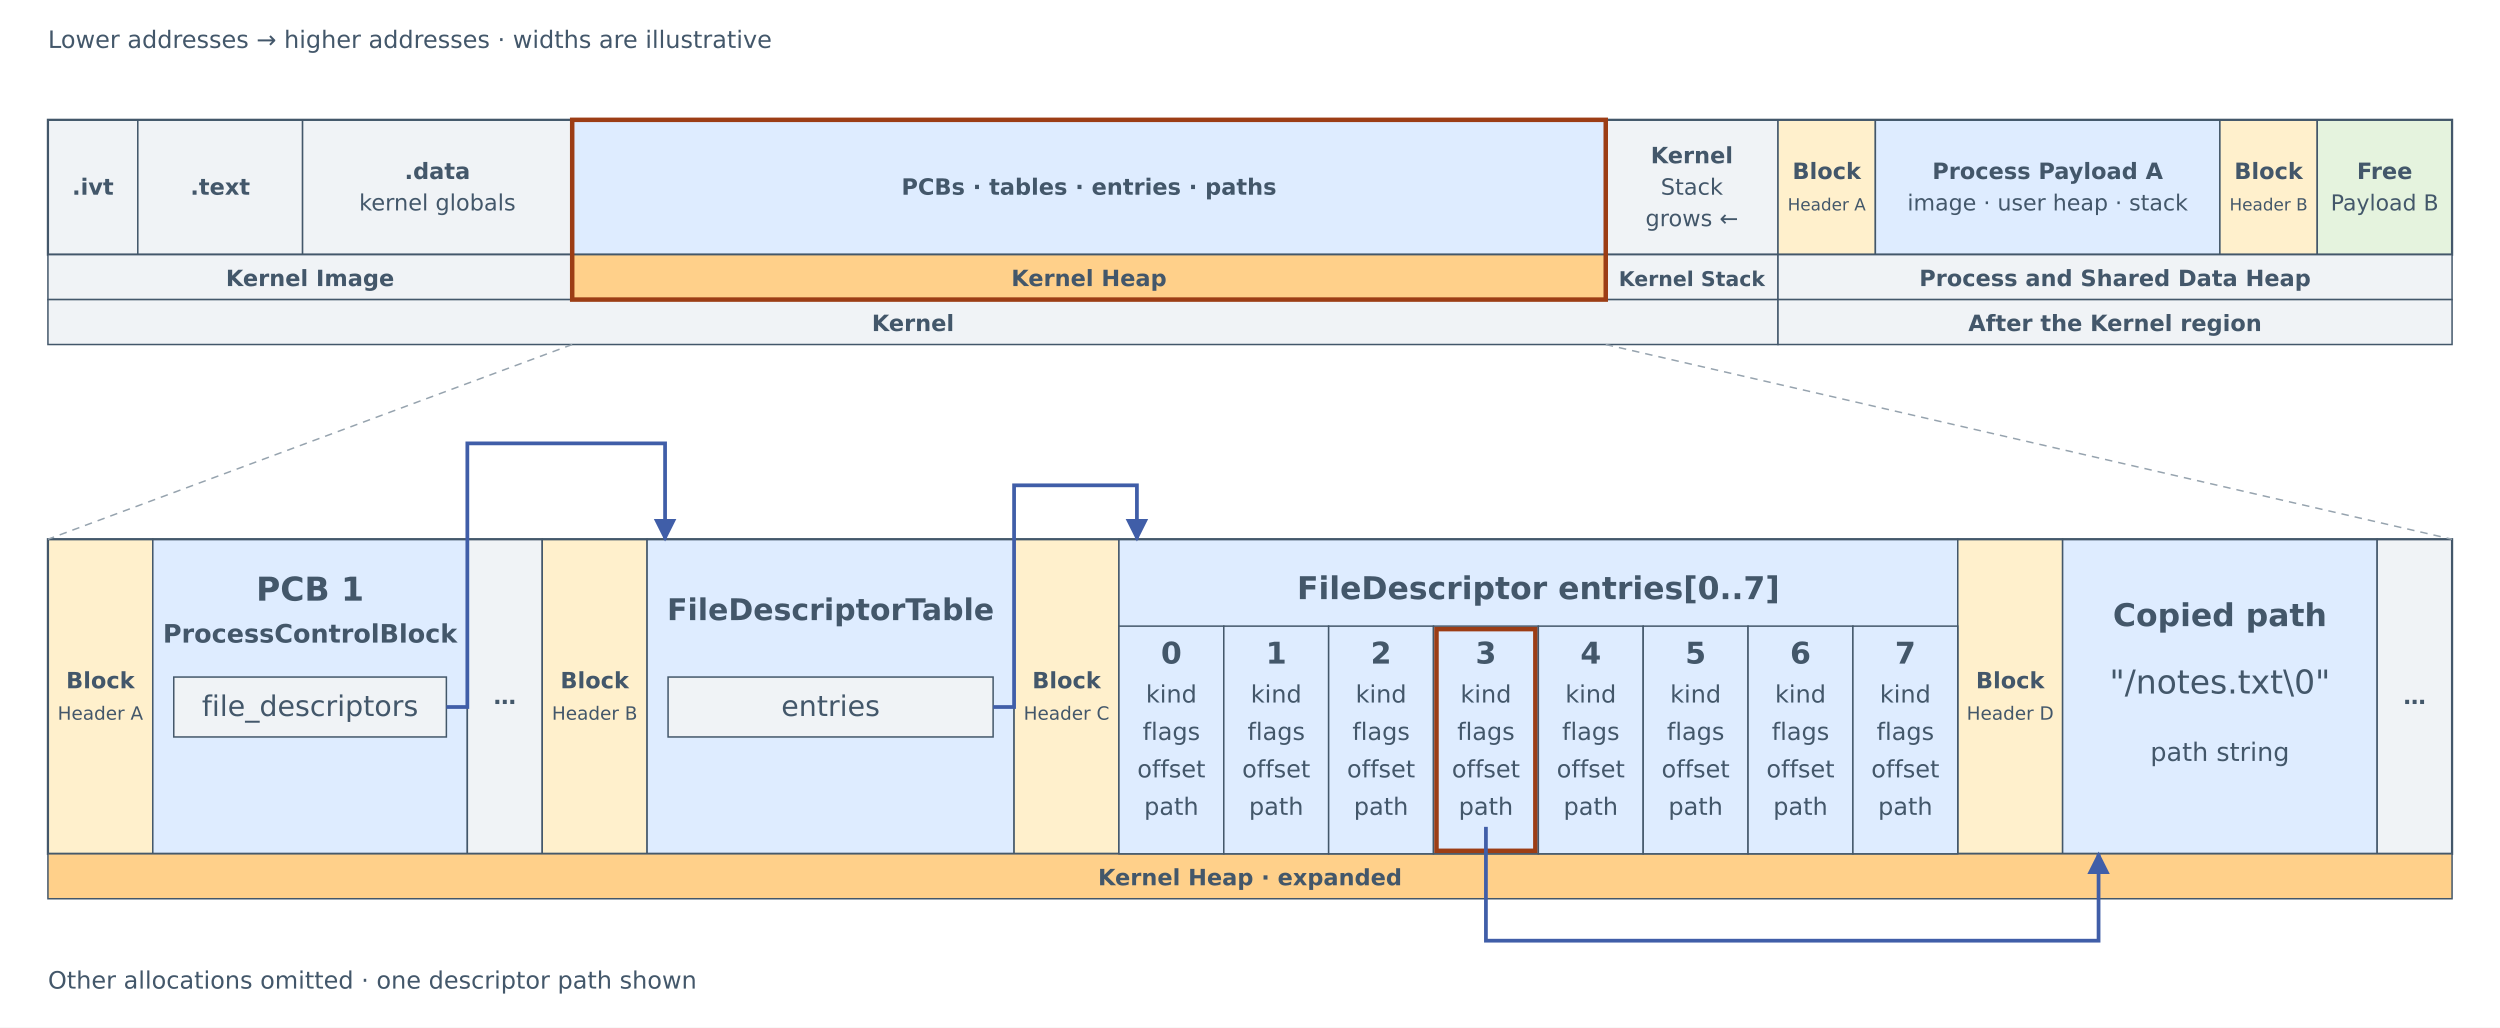
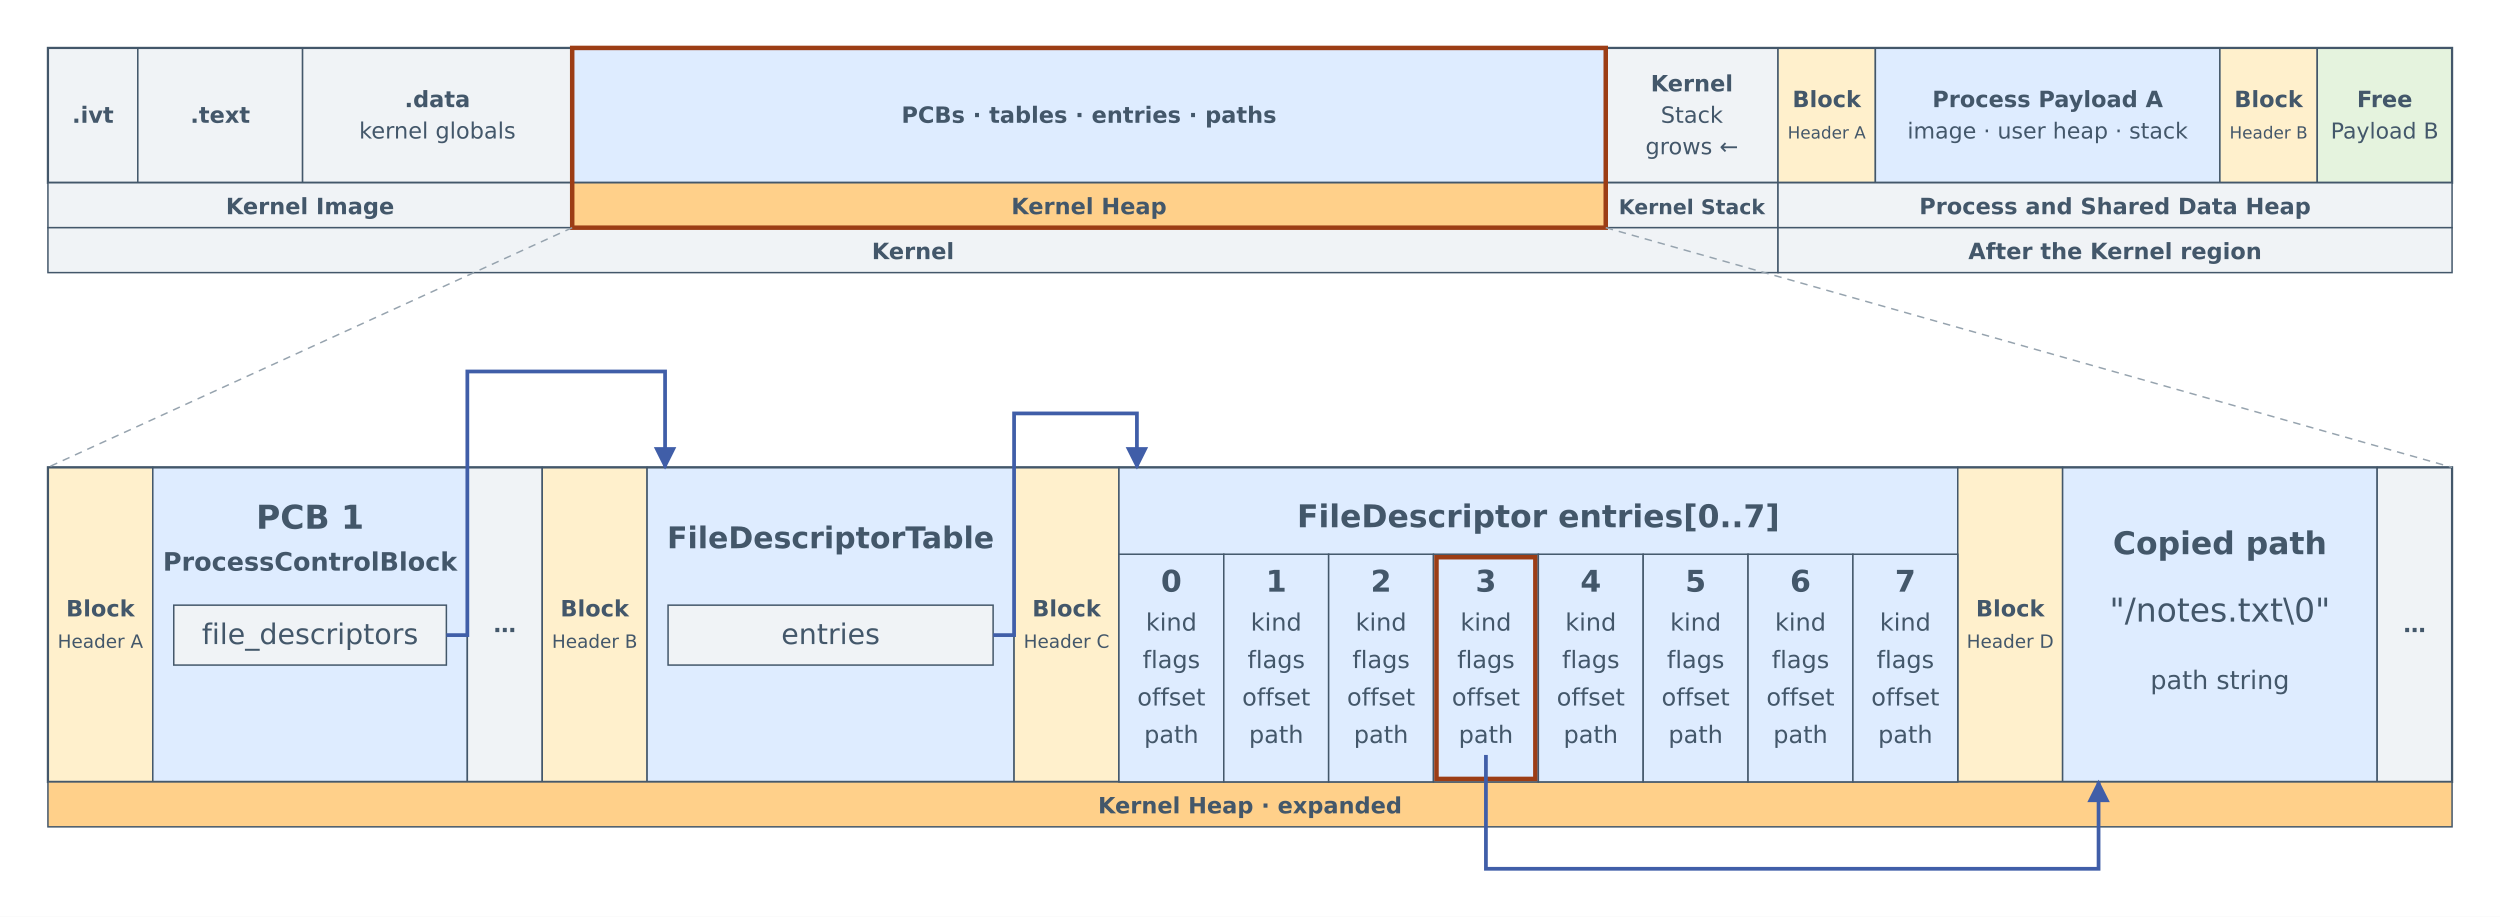
- <svg xmlns="http://www.w3.org/2000/svg" width="1669" height="686" viewBox="0 0 1669 686" role="img" aria-labelledby="title desc">
+ <svg xmlns="http://www.w3.org/2000/svg" width="1669" height="612" viewBox="0 0 1669 612" role="img" aria-labelledby="title desc">
  <defs>
    <marker id="405ea8" viewBox="0 0 10 10" refX="9" refY="5" markerWidth="6" markerHeight="6" orient="auto">
      <path d="M 0 0 L 10 5 L 0 10 z" fill="#405ea8" />
    </marker>
    <marker id="26715b" viewBox="0 0 10 10" refX="9" refY="5" markerWidth="6" markerHeight="6" orient="auto">
      <path d="M 0 0 L 10 5 L 0 10 z" fill="#26715b" />
    </marker>
    <marker id="785099" viewBox="0 0 10 10" refX="9" refY="5" markerWidth="6" markerHeight="6" orient="auto">
      <path d="M 0 0 L 10 5 L 0 10 z" fill="#785099" />
    </marker>
    <marker id="9c3d15" viewBox="0 0 10 10" refX="9" refY="5" markerWidth="6" markerHeight="6" orient="auto">
      <path d="M 0 0 L 10 5 L 0 10 z" fill="#9c3d15" />
    </marker>
  </defs>
-   <rect width="1669" height="686" fill="white" />
+   <rect width="1669" height="612" fill="white" />
  <g font-family="DejaVu Sans, sans-serif">
-     <text x="32" y="32" text-anchor="start" font-size="16" font-weight="normal" fill="#43576a">Lower addresses → higher addresses · widths are illustrative</text>
-     <rect x="32" y="80" width="60" height="90" fill="#f0f3f6" stroke="#43576a" stroke-width="1" />
-     <text x="62.0" y="130.0" text-anchor="middle" font-size="15" font-weight="bold" fill="#43576a">.ivt</text>
-     <rect x="92" y="80" width="110" height="90" fill="#f0f3f6" stroke="#43576a" stroke-width="1" />
-     <text x="147.0" y="130.0" text-anchor="middle" font-size="15" font-weight="bold" fill="#43576a">.text</text>
-     <rect x="202" y="80" width="180" height="90" fill="#f0f3f6" stroke="#43576a" stroke-width="1" />
-     <text x="292.0" y="119.5" text-anchor="middle" font-size="15" font-weight="bold" fill="#43576a">.data</text>
-     <text x="292.0" y="140.5" text-anchor="middle" font-size="15" font-weight="normal" fill="#43576a">kernel globals</text>
-     <rect x="382" y="80" width="690" height="90" fill="#deecff" stroke="#43576a" stroke-width="1" />
-     <text x="727.0" y="130.0" text-anchor="middle" font-size="15" font-weight="bold" fill="#43576a">PCBs · tables · entries · paths</text>
-     <rect x="1072" y="80" width="115" height="90" fill="#f0f3f6" stroke="#43576a" stroke-width="1" />
-     <text x="1129.5" y="109.0" text-anchor="middle" font-size="15" font-weight="bold" fill="#43576a">Kernel</text>
-     <text x="1129.5" y="130.0" text-anchor="middle" font-size="15" font-weight="normal" fill="#43576a">Stack</text>
-     <text x="1129.5" y="151.0" text-anchor="middle" font-size="15" font-weight="normal" fill="#43576a">grows ←</text>
-     <rect x="1187" y="80" width="65" height="90" fill="#fff0cc" stroke="#43576a" stroke-width="1" />
-     <a href="../../common/heap.header#L5">
-       <text x="1219.5" y="119.5" text-anchor="middle" font-size="15" font-weight="bold" fill="#43576a">Block</text>
-     </a>
-     <a href="../../common/heap.header#L5">
-       <text x="1219.5" y="140.5" text-anchor="middle" font-size="11.229" font-weight="normal" fill="#43576a">Header A</text>
-     </a>
-     <rect x="1252" y="80" width="230" height="90" fill="#deecff" stroke="#43576a" stroke-width="1" />
-     <text x="1367.0" y="119.5" text-anchor="middle" font-size="15" font-weight="bold" fill="#43576a">Process Payload A</text>
-     <text x="1367.0" y="140.5" text-anchor="middle" font-size="14.78" font-weight="normal" fill="#43576a">image · user heap · stack</text>
-     <rect x="1482" y="80" width="65" height="90" fill="#fff0cc" stroke="#43576a" stroke-width="1" />
-     <a href="../../common/heap.header#L5">
-       <text x="1514.5" y="119.5" text-anchor="middle" font-size="15" font-weight="bold" fill="#43576a">Block</text>
-     </a>
-     <a href="../../common/heap.header#L5">
-       <text x="1514.5" y="140.5" text-anchor="middle" font-size="11.229" font-weight="normal" fill="#43576a">Header B</text>
-     </a>
-     <rect x="1547" y="80" width="90" height="90" fill="#e5f3de" stroke="#43576a" stroke-width="1" />
-     <text x="1592.0" y="119.5" text-anchor="middle" font-size="15" font-weight="bold" fill="#43576a">Free</text>
-     <text x="1592.0" y="140.5" text-anchor="middle" font-size="14.689" font-weight="normal" fill="#43576a">Payload B</text>
-     <rect x="32" y="80" width="1605" height="90" fill="none" stroke="#43576a" stroke-width="1.5" />
-     <rect x="32" y="170" width="350" height="30" fill="#f0f3f6" stroke="#43576a" stroke-width="1" />
-     <text x="207.0" y="191" text-anchor="middle" font-size="15" font-weight="bold" fill="#43576a">Kernel Image</text>
-     <rect x="382" y="170" width="690" height="30" fill="#ffd08a" stroke="#43576a" stroke-width="1" />
-     <text x="727.0" y="191" text-anchor="middle" font-size="15" font-weight="bold" fill="#43576a">Kernel Heap</text>
-     <rect x="1072" y="170" width="115" height="30" fill="#f0f3f6" stroke="#43576a" stroke-width="1" />
-     <text x="1129.5" y="191" text-anchor="middle" font-size="13.672" font-weight="bold" fill="#43576a">Kernel Stack</text>
-     <rect x="1187" y="170" width="450" height="30" fill="#f0f3f6" stroke="#43576a" stroke-width="1" />
-     <text x="1412.0" y="191" text-anchor="middle" font-size="15" font-weight="bold" fill="#43576a">Process and Shared Data Heap</text>
-     <rect x="32" y="200" width="1155" height="30" fill="#f0f3f6" stroke="#43576a" stroke-width="1" />
-     <text x="609.5" y="221" text-anchor="middle" font-size="15" font-weight="bold" fill="#43576a">Kernel</text>
-     <rect x="1187" y="200" width="450" height="30" fill="#f0f3f6" stroke="#43576a" stroke-width="1" />
-     <text x="1412.0" y="221" text-anchor="middle" font-size="15" font-weight="bold" fill="#43576a">After the Kernel region</text>
-     <rect x="382" y="80" width="690" height="120" fill="none" stroke="#9c3d15" stroke-width="3" />
-     <rect x="32" y="360" width="70" height="210" fill="#fff0cc" stroke="#43576a" stroke-width="1" />
-     <a href="../../common/heap.header#L5">
-       <text x="67.0" y="459.5" text-anchor="middle" font-size="15" font-weight="bold" fill="#43576a">Block</text>
-     </a>
-     <a href="../../common/heap.header#L5">
-       <text x="67.0" y="480.5" text-anchor="middle" font-size="12.288" font-weight="normal" fill="#43576a">Header A</text>
-     </a>
-     <rect x="102" y="360" width="210" height="210" fill="#deecff" stroke="#43576a" stroke-width="1" />
-     <rect x="312" y="360" width="50" height="210" fill="#f0f3f6" stroke="#43576a" stroke-width="1" />
-     <text x="337.0" y="470.0" text-anchor="middle" font-size="15" font-weight="bold" fill="#43576a">…</text>
-     <rect x="362" y="360" width="70" height="210" fill="#fff0cc" stroke="#43576a" stroke-width="1" />
-     <a href="../../common/heap.header#L5">
-       <text x="397.0" y="459.5" text-anchor="middle" font-size="15" font-weight="bold" fill="#43576a">Block</text>
-     </a>
-     <a href="../../common/heap.header#L5">
-       <text x="397.0" y="480.5" text-anchor="middle" font-size="12.288" font-weight="normal" fill="#43576a">Header B</text>
-     </a>
-     <rect x="432" y="360" width="245" height="210" fill="#deecff" stroke="#43576a" stroke-width="1" />
-     <rect x="677" y="360" width="70" height="210" fill="#fff0cc" stroke="#43576a" stroke-width="1" />
-     <a href="../../common/heap.header#L5">
-       <text x="712.0" y="459.5" text-anchor="middle" font-size="15" font-weight="bold" fill="#43576a">Block</text>
-     </a>
-     <a href="../../common/heap.header#L5">
-       <text x="712.0" y="480.5" text-anchor="middle" font-size="12.288" font-weight="normal" fill="#43576a">Header C</text>
-     </a>
-     <rect x="747" y="360" width="560" height="210" fill="#deecff" stroke="#43576a" stroke-width="1" />
-     <rect x="1307" y="360" width="70" height="210" fill="#fff0cc" stroke="#43576a" stroke-width="1" />
-     <a href="../../common/heap.header#L5">
-       <text x="1342.0" y="459.5" text-anchor="middle" font-size="15" font-weight="bold" fill="#43576a">Block</text>
-     </a>
-     <a href="../../common/heap.header#L5">
-       <text x="1342.0" y="480.5" text-anchor="middle" font-size="12.288" font-weight="normal" fill="#43576a">Header D</text>
-     </a>
-     <rect x="1377" y="360" width="210" height="210" fill="#deecff" stroke="#43576a" stroke-width="1" />
-     <rect x="1587" y="360" width="50" height="210" fill="#f0f3f6" stroke="#43576a" stroke-width="1" />
-     <text x="1612.0" y="470.0" text-anchor="middle" font-size="15" font-weight="bold" fill="#43576a">…</text>
-     <rect x="32" y="360" width="1605" height="210" fill="none" stroke="#43576a" stroke-width="1.5" />
-     <rect x="32" y="570" width="1605" height="30" fill="#ffd08a" stroke="#43576a" stroke-width="1" />
-     <text x="834.5" y="591" text-anchor="middle" font-size="15" font-weight="bold" fill="#43576a">Kernel Heap · expanded</text>
-     <path d="M 382 230 L 32 360 M 1072 230 L 1637 360" fill="none" stroke="#96a3ae" stroke-dasharray="5 4" />
-     <a href="../../kernel/process/process.header#L31">
-       <text x="207.0" y="401" text-anchor="middle" font-size="22" font-weight="bold" fill="#43576a">PCB 1</text>
-     </a>
-     <a href="../../kernel/process/process.header#L31">
-       <text x="207.0" y="429" text-anchor="middle" font-size="17" font-weight="bold" fill="#43576a">ProcessControlBlock</text>
-     </a>
-     <a href="../../kernel/filesystem/file_descriptor.header#L22">
-       <text x="554.5" y="414" text-anchor="middle" font-size="20" font-weight="bold" fill="#43576a">FileDescriptorTable</text>
-     </a>
-     <a href="../../kernel/filesystem/file_descriptor.header#L15">
-       <text x="1027.0" y="400" text-anchor="middle" font-size="21" font-weight="bold" fill="#43576a">FileDescriptor entries[0..7]</text>
-     </a>
-     <a href="../../kernel/filesystem/file_descriptor.header#L19">
-       <text x="1482.0" y="418" text-anchor="middle" font-size="21" font-weight="bold" fill="#43576a">Copied path</text>
-     </a>
-     <text x="1482.0" y="463" text-anchor="middle" font-size="22" font-weight="normal" fill="#43576a">"/notes.txt\0"</text>
-     <text x="1482.0" y="508" text-anchor="middle" font-size="17" font-weight="normal" fill="#43576a">path string</text>
-     <rect x="116" y="452" width="182" height="40" fill="#f0f3f6" stroke="#43576a" stroke-width="1" />
-     <a href="../../kernel/process/process.header#L42">
-       <text x="207.0" y="478" text-anchor="middle" font-size="19" font-weight="normal" fill="#43576a">file_descriptors</text>
-     </a>
-     <rect x="446" y="452" width="217" height="40" fill="#f0f3f6" stroke="#43576a" stroke-width="1" />
-     <a href="../../kernel/filesystem/file_descriptor.header#L23">
-       <text x="554.5" y="478" text-anchor="middle" font-size="19" font-weight="normal" fill="#43576a">entries</text>
-     </a>
-     <rect x="747" y="418" width="70" height="152" fill="#deecff" stroke="#43576a" stroke-width="1" />
-     <text x="782" y="443" text-anchor="middle" font-size="20" font-weight="bold" fill="#43576a">0</text>
-     <a href="../../kernel/filesystem/file_descriptor.header#L16">
-       <text x="782" y="469" text-anchor="middle" font-size="16" font-weight="normal" fill="#43576a">kind</text>
-     </a>
-     <a href="../../kernel/filesystem/file_descriptor.header#L17">
-       <text x="782" y="494" text-anchor="middle" font-size="16" font-weight="normal" fill="#43576a">flags</text>
-     </a>
-     <a href="../../kernel/filesystem/file_descriptor.header#L18">
-       <text x="782" y="519" text-anchor="middle" font-size="16" font-weight="normal" fill="#43576a">offset</text>
-     </a>
-     <a href="../../kernel/filesystem/file_descriptor.header#L19">
-       <text x="782" y="544" text-anchor="middle" font-size="16" font-weight="normal" fill="#43576a">path</text>
-     </a>
-     <rect x="817" y="418" width="70" height="152" fill="#deecff" stroke="#43576a" stroke-width="1" />
-     <text x="852" y="443" text-anchor="middle" font-size="20" font-weight="bold" fill="#43576a">1</text>
-     <a href="../../kernel/filesystem/file_descriptor.header#L16">
-       <text x="852" y="469" text-anchor="middle" font-size="16" font-weight="normal" fill="#43576a">kind</text>
-     </a>
-     <a href="../../kernel/filesystem/file_descriptor.header#L17">
-       <text x="852" y="494" text-anchor="middle" font-size="16" font-weight="normal" fill="#43576a">flags</text>
-     </a>
-     <a href="../../kernel/filesystem/file_descriptor.header#L18">
-       <text x="852" y="519" text-anchor="middle" font-size="16" font-weight="normal" fill="#43576a">offset</text>
-     </a>
-     <a href="../../kernel/filesystem/file_descriptor.header#L19">
-       <text x="852" y="544" text-anchor="middle" font-size="16" font-weight="normal" fill="#43576a">path</text>
-     </a>
-     <rect x="887" y="418" width="70" height="152" fill="#deecff" stroke="#43576a" stroke-width="1" />
-     <text x="922" y="443" text-anchor="middle" font-size="20" font-weight="bold" fill="#43576a">2</text>
-     <a href="../../kernel/filesystem/file_descriptor.header#L16">
-       <text x="922" y="469" text-anchor="middle" font-size="16" font-weight="normal" fill="#43576a">kind</text>
-     </a>
-     <a href="../../kernel/filesystem/file_descriptor.header#L17">
-       <text x="922" y="494" text-anchor="middle" font-size="16" font-weight="normal" fill="#43576a">flags</text>
-     </a>
-     <a href="../../kernel/filesystem/file_descriptor.header#L18">
-       <text x="922" y="519" text-anchor="middle" font-size="16" font-weight="normal" fill="#43576a">offset</text>
-     </a>
-     <a href="../../kernel/filesystem/file_descriptor.header#L19">
-       <text x="922" y="544" text-anchor="middle" font-size="16" font-weight="normal" fill="#43576a">path</text>
-     </a>
-     <rect x="957" y="418" width="70" height="152" fill="#deecff" stroke="#43576a" stroke-width="1" />
-     <text x="992" y="443" text-anchor="middle" font-size="20" font-weight="bold" fill="#43576a">3</text>
-     <a href="../../kernel/filesystem/file_descriptor.header#L16">
-       <text x="992" y="469" text-anchor="middle" font-size="16" font-weight="normal" fill="#43576a">kind</text>
-     </a>
-     <a href="../../kernel/filesystem/file_descriptor.header#L17">
-       <text x="992" y="494" text-anchor="middle" font-size="16" font-weight="normal" fill="#43576a">flags</text>
-     </a>
-     <a href="../../kernel/filesystem/file_descriptor.header#L18">
-       <text x="992" y="519" text-anchor="middle" font-size="16" font-weight="normal" fill="#43576a">offset</text>
-     </a>
-     <a href="../../kernel/filesystem/file_descriptor.header#L19">
-       <text x="992" y="544" text-anchor="middle" font-size="16" font-weight="normal" fill="#43576a">path</text>
-     </a>
-     <rect x="959" y="420" width="66" height="148" fill="none" stroke="#9c3d15" stroke-width="3" />
-     <rect x="1027" y="418" width="70" height="152" fill="#deecff" stroke="#43576a" stroke-width="1" />
-     <text x="1062" y="443" text-anchor="middle" font-size="20" font-weight="bold" fill="#43576a">4</text>
-     <a href="../../kernel/filesystem/file_descriptor.header#L16">
-       <text x="1062" y="469" text-anchor="middle" font-size="16" font-weight="normal" fill="#43576a">kind</text>
-     </a>
-     <a href="../../kernel/filesystem/file_descriptor.header#L17">
-       <text x="1062" y="494" text-anchor="middle" font-size="16" font-weight="normal" fill="#43576a">flags</text>
-     </a>
-     <a href="../../kernel/filesystem/file_descriptor.header#L18">
-       <text x="1062" y="519" text-anchor="middle" font-size="16" font-weight="normal" fill="#43576a">offset</text>
-     </a>
-     <a href="../../kernel/filesystem/file_descriptor.header#L19">
-       <text x="1062" y="544" text-anchor="middle" font-size="16" font-weight="normal" fill="#43576a">path</text>
-     </a>
-     <rect x="1097" y="418" width="70" height="152" fill="#deecff" stroke="#43576a" stroke-width="1" />
-     <text x="1132" y="443" text-anchor="middle" font-size="20" font-weight="bold" fill="#43576a">5</text>
-     <a href="../../kernel/filesystem/file_descriptor.header#L16">
-       <text x="1132" y="469" text-anchor="middle" font-size="16" font-weight="normal" fill="#43576a">kind</text>
-     </a>
-     <a href="../../kernel/filesystem/file_descriptor.header#L17">
-       <text x="1132" y="494" text-anchor="middle" font-size="16" font-weight="normal" fill="#43576a">flags</text>
-     </a>
-     <a href="../../kernel/filesystem/file_descriptor.header#L18">
-       <text x="1132" y="519" text-anchor="middle" font-size="16" font-weight="normal" fill="#43576a">offset</text>
-     </a>
-     <a href="../../kernel/filesystem/file_descriptor.header#L19">
-       <text x="1132" y="544" text-anchor="middle" font-size="16" font-weight="normal" fill="#43576a">path</text>
-     </a>
-     <rect x="1167" y="418" width="70" height="152" fill="#deecff" stroke="#43576a" stroke-width="1" />
-     <text x="1202" y="443" text-anchor="middle" font-size="20" font-weight="bold" fill="#43576a">6</text>
-     <a href="../../kernel/filesystem/file_descriptor.header#L16">
-       <text x="1202" y="469" text-anchor="middle" font-size="16" font-weight="normal" fill="#43576a">kind</text>
-     </a>
-     <a href="../../kernel/filesystem/file_descriptor.header#L17">
-       <text x="1202" y="494" text-anchor="middle" font-size="16" font-weight="normal" fill="#43576a">flags</text>
-     </a>
-     <a href="../../kernel/filesystem/file_descriptor.header#L18">
-       <text x="1202" y="519" text-anchor="middle" font-size="16" font-weight="normal" fill="#43576a">offset</text>
-     </a>
-     <a href="../../kernel/filesystem/file_descriptor.header#L19">
-       <text x="1202" y="544" text-anchor="middle" font-size="16" font-weight="normal" fill="#43576a">path</text>
-     </a>
-     <rect x="1237" y="418" width="70" height="152" fill="#deecff" stroke="#43576a" stroke-width="1" />
-     <text x="1272" y="443" text-anchor="middle" font-size="20" font-weight="bold" fill="#43576a">7</text>
-     <a href="../../kernel/filesystem/file_descriptor.header#L16">
-       <text x="1272" y="469" text-anchor="middle" font-size="16" font-weight="normal" fill="#43576a">kind</text>
-     </a>
-     <a href="../../kernel/filesystem/file_descriptor.header#L17">
-       <text x="1272" y="494" text-anchor="middle" font-size="16" font-weight="normal" fill="#43576a">flags</text>
-     </a>
-     <a href="../../kernel/filesystem/file_descriptor.header#L18">
-       <text x="1272" y="519" text-anchor="middle" font-size="16" font-weight="normal" fill="#43576a">offset</text>
-     </a>
-     <a href="../../kernel/filesystem/file_descriptor.header#L19">
-       <text x="1272" y="544" text-anchor="middle" font-size="16" font-weight="normal" fill="#43576a">path</text>
-     </a>
-     <path d="M 298 472 H 312 V 296 H 444 V 360" fill="none" stroke="#405ea8" stroke-width="2.5" marker-end="url(#405ea8)" />
-     <path d="M 663 472 H 677 V 324 H 759 V 360" fill="none" stroke="#405ea8" stroke-width="2.5" marker-end="url(#405ea8)" />
-     <path d="M 992 552 V 628 H 1401 V 570" fill="none" stroke="#405ea8" stroke-width="2.5" marker-end="url(#405ea8)" />
-     <text x="32" y="660" text-anchor="start" font-size="16" font-weight="normal" fill="#43576a">Other allocations omitted · one descriptor path shown</text>
+     <g transform="translate(0,-48)">
+       <rect x="32" y="80" width="60" height="90" fill="#f0f3f6" stroke="#43576a" stroke-width="1" />
+       <text x="62.0" y="130.0" text-anchor="middle" font-size="15" font-weight="bold" fill="#43576a">.ivt</text>
+       <rect x="92" y="80" width="110" height="90" fill="#f0f3f6" stroke="#43576a" stroke-width="1" />
+       <text x="147.0" y="130.0" text-anchor="middle" font-size="15" font-weight="bold" fill="#43576a">.text</text>
+       <rect x="202" y="80" width="180" height="90" fill="#f0f3f6" stroke="#43576a" stroke-width="1" />
+       <text x="292.0" y="119.5" text-anchor="middle" font-size="15" font-weight="bold" fill="#43576a">.data</text>
+       <text x="292.0" y="140.5" text-anchor="middle" font-size="15" font-weight="normal" fill="#43576a">kernel globals</text>
+       <rect x="382" y="80" width="690" height="90" fill="#deecff" stroke="#43576a" stroke-width="1" />
+       <text x="727.0" y="130.0" text-anchor="middle" font-size="15" font-weight="bold" fill="#43576a">PCBs · tables · entries · paths</text>
+       <rect x="1072" y="80" width="115" height="90" fill="#f0f3f6" stroke="#43576a" stroke-width="1" />
+       <text x="1129.5" y="109.0" text-anchor="middle" font-size="15" font-weight="bold" fill="#43576a">Kernel</text>
+       <text x="1129.5" y="130.0" text-anchor="middle" font-size="15" font-weight="normal" fill="#43576a">Stack</text>
+       <text x="1129.5" y="151.0" text-anchor="middle" font-size="15" font-weight="normal" fill="#43576a">grows ←</text>
+       <rect x="1187" y="80" width="65" height="90" fill="#fff0cc" stroke="#43576a" stroke-width="1" />
+       <a href="../../common/heap.header#L5">
+         <text x="1219.5" y="119.5" text-anchor="middle" font-size="15" font-weight="bold" fill="#43576a">Block</text>
+       </a>
+       <a href="../../common/heap.header#L5">
+         <text x="1219.5" y="140.5" text-anchor="middle" font-size="11.229" font-weight="normal" fill="#43576a">Header A</text>
+       </a>
+       <rect x="1252" y="80" width="230" height="90" fill="#deecff" stroke="#43576a" stroke-width="1" />
+       <text x="1367.0" y="119.5" text-anchor="middle" font-size="15" font-weight="bold" fill="#43576a">Process Payload A</text>
+       <text x="1367.0" y="140.5" text-anchor="middle" font-size="14.78" font-weight="normal" fill="#43576a">image · user heap · stack</text>
+       <rect x="1482" y="80" width="65" height="90" fill="#fff0cc" stroke="#43576a" stroke-width="1" />
+       <a href="../../common/heap.header#L5">
+         <text x="1514.5" y="119.5" text-anchor="middle" font-size="15" font-weight="bold" fill="#43576a">Block</text>
+       </a>
+       <a href="../../common/heap.header#L5">
+         <text x="1514.5" y="140.5" text-anchor="middle" font-size="11.229" font-weight="normal" fill="#43576a">Header B</text>
+       </a>
+       <rect x="1547" y="80" width="90" height="90" fill="#e5f3de" stroke="#43576a" stroke-width="1" />
+       <text x="1592.0" y="119.5" text-anchor="middle" font-size="15" font-weight="bold" fill="#43576a">Free</text>
+       <text x="1592.0" y="140.5" text-anchor="middle" font-size="14.689" font-weight="normal" fill="#43576a">Payload B</text>
+       <rect x="32" y="80" width="1605" height="90" fill="none" stroke="#43576a" stroke-width="1.5" />
+       <rect x="32" y="170" width="350" height="30" fill="#f0f3f6" stroke="#43576a" stroke-width="1" />
+       <text x="207.0" y="191" text-anchor="middle" font-size="15" font-weight="bold" fill="#43576a">Kernel Image</text>
+       <rect x="382" y="170" width="690" height="30" fill="#ffd08a" stroke="#43576a" stroke-width="1" />
+       <text x="727.0" y="191" text-anchor="middle" font-size="15" font-weight="bold" fill="#43576a">Kernel Heap</text>
+       <rect x="1072" y="170" width="115" height="30" fill="#f0f3f6" stroke="#43576a" stroke-width="1" />
+       <text x="1129.5" y="191" text-anchor="middle" font-size="13.672" font-weight="bold" fill="#43576a">Kernel Stack</text>
+       <rect x="1187" y="170" width="450" height="30" fill="#f0f3f6" stroke="#43576a" stroke-width="1" />
+       <text x="1412.0" y="191" text-anchor="middle" font-size="15" font-weight="bold" fill="#43576a">Process and Shared Data Heap</text>
+       <rect x="32" y="200" width="1155" height="30" fill="#f0f3f6" stroke="#43576a" stroke-width="1" />
+       <text x="609.5" y="221" text-anchor="middle" font-size="15" font-weight="bold" fill="#43576a">Kernel</text>
+       <rect x="1187" y="200" width="450" height="30" fill="#f0f3f6" stroke="#43576a" stroke-width="1" />
+       <text x="1412.0" y="221" text-anchor="middle" font-size="15" font-weight="bold" fill="#43576a">After the Kernel region</text>
+       <rect x="382" y="80" width="690" height="120" fill="none" stroke="#9c3d15" stroke-width="3" />
+       <rect x="32" y="360" width="70" height="210" fill="#fff0cc" stroke="#43576a" stroke-width="1" />
+       <a href="../../common/heap.header#L5">
+         <text x="67.0" y="459.5" text-anchor="middle" font-size="15" font-weight="bold" fill="#43576a">Block</text>
+       </a>
+       <a href="../../common/heap.header#L5">
+         <text x="67.0" y="480.5" text-anchor="middle" font-size="12.288" font-weight="normal" fill="#43576a">Header A</text>
+       </a>
+       <rect x="102" y="360" width="210" height="210" fill="#deecff" stroke="#43576a" stroke-width="1" />
+       <rect x="312" y="360" width="50" height="210" fill="#f0f3f6" stroke="#43576a" stroke-width="1" />
+       <text x="337.0" y="470.0" text-anchor="middle" font-size="15" font-weight="bold" fill="#43576a">…</text>
+       <rect x="362" y="360" width="70" height="210" fill="#fff0cc" stroke="#43576a" stroke-width="1" />
+       <a href="../../common/heap.header#L5">
+         <text x="397.0" y="459.5" text-anchor="middle" font-size="15" font-weight="bold" fill="#43576a">Block</text>
+       </a>
+       <a href="../../common/heap.header#L5">
+         <text x="397.0" y="480.5" text-anchor="middle" font-size="12.288" font-weight="normal" fill="#43576a">Header B</text>
+       </a>
+       <rect x="432" y="360" width="245" height="210" fill="#deecff" stroke="#43576a" stroke-width="1" />
+       <rect x="677" y="360" width="70" height="210" fill="#fff0cc" stroke="#43576a" stroke-width="1" />
+       <a href="../../common/heap.header#L5">
+         <text x="712.0" y="459.5" text-anchor="middle" font-size="15" font-weight="bold" fill="#43576a">Block</text>
+       </a>
+       <a href="../../common/heap.header#L5">
+         <text x="712.0" y="480.5" text-anchor="middle" font-size="12.288" font-weight="normal" fill="#43576a">Header C</text>
+       </a>
+       <rect x="747" y="360" width="560" height="210" fill="#deecff" stroke="#43576a" stroke-width="1" />
+       <rect x="1307" y="360" width="70" height="210" fill="#fff0cc" stroke="#43576a" stroke-width="1" />
+       <a href="../../common/heap.header#L5">
+         <text x="1342.0" y="459.5" text-anchor="middle" font-size="15" font-weight="bold" fill="#43576a">Block</text>
+       </a>
+       <a href="../../common/heap.header#L5">
+         <text x="1342.0" y="480.5" text-anchor="middle" font-size="12.288" font-weight="normal" fill="#43576a">Header D</text>
+       </a>
+       <rect x="1377" y="360" width="210" height="210" fill="#deecff" stroke="#43576a" stroke-width="1" />
+       <rect x="1587" y="360" width="50" height="210" fill="#f0f3f6" stroke="#43576a" stroke-width="1" />
+       <text x="1612.0" y="470.0" text-anchor="middle" font-size="15" font-weight="bold" fill="#43576a">…</text>
+       <rect x="32" y="360" width="1605" height="210" fill="none" stroke="#43576a" stroke-width="1.5" />
+       <rect x="32" y="570" width="1605" height="30" fill="#ffd08a" stroke="#43576a" stroke-width="1" />
+       <text x="834.5" y="591" text-anchor="middle" font-size="15" font-weight="bold" fill="#43576a">Kernel Heap · expanded</text>
+       <path d="M 382 200 L 32 360 M 1072 200 L 1637 360" fill="none" stroke="#96a3ae" stroke-dasharray="5 4" />
+       <a href="../../kernel/process/process.header#L31">
+         <text x="207.0" y="401" text-anchor="middle" font-size="22" font-weight="bold" fill="#43576a">PCB 1</text>
+       </a>
+       <a href="../../kernel/process/process.header#L31">
+         <text x="207.0" y="429" text-anchor="middle" font-size="17" font-weight="bold" fill="#43576a">ProcessControlBlock</text>
+       </a>
+       <a href="../../kernel/filesystem/file_descriptor.header#L22">
+         <text x="554.5" y="414" text-anchor="middle" font-size="20" font-weight="bold" fill="#43576a">FileDescriptorTable</text>
+       </a>
+       <a href="../../kernel/filesystem/file_descriptor.header#L15">
+         <text x="1027.0" y="400" text-anchor="middle" font-size="21" font-weight="bold" fill="#43576a">FileDescriptor entries[0..7]</text>
+       </a>
+       <a href="../../kernel/filesystem/file_descriptor.header#L19">
+         <text x="1482.0" y="418" text-anchor="middle" font-size="21" font-weight="bold" fill="#43576a">Copied path</text>
+       </a>
+       <text x="1482.0" y="463" text-anchor="middle" font-size="22" font-weight="normal" fill="#43576a">"/notes.txt\0"</text>
+       <text x="1482.0" y="508" text-anchor="middle" font-size="17" font-weight="normal" fill="#43576a">path string</text>
+       <rect x="116" y="452" width="182" height="40" fill="#f0f3f6" stroke="#43576a" stroke-width="1" />
+       <a href="../../kernel/process/process.header#L42">
+         <text x="207.0" y="478" text-anchor="middle" font-size="19" font-weight="normal" fill="#43576a">file_descriptors</text>
+       </a>
+       <rect x="446" y="452" width="217" height="40" fill="#f0f3f6" stroke="#43576a" stroke-width="1" />
+       <a href="../../kernel/filesystem/file_descriptor.header#L23">
+         <text x="554.5" y="478" text-anchor="middle" font-size="19" font-weight="normal" fill="#43576a">entries</text>
+       </a>
+       <rect x="747" y="418" width="70" height="152" fill="#deecff" stroke="#43576a" stroke-width="1" />
+       <text x="782" y="443" text-anchor="middle" font-size="20" font-weight="bold" fill="#43576a">0</text>
+       <a href="../../kernel/filesystem/file_descriptor.header#L16">
+         <text x="782" y="469" text-anchor="middle" font-size="16" font-weight="normal" fill="#43576a">kind</text>
+       </a>
+       <a href="../../kernel/filesystem/file_descriptor.header#L17">
+         <text x="782" y="494" text-anchor="middle" font-size="16" font-weight="normal" fill="#43576a">flags</text>
+       </a>
+       <a href="../../kernel/filesystem/file_descriptor.header#L18">
+         <text x="782" y="519" text-anchor="middle" font-size="16" font-weight="normal" fill="#43576a">offset</text>
+       </a>
+       <a href="../../kernel/filesystem/file_descriptor.header#L19">
+         <text x="782" y="544" text-anchor="middle" font-size="16" font-weight="normal" fill="#43576a">path</text>
+       </a>
+       <rect x="817" y="418" width="70" height="152" fill="#deecff" stroke="#43576a" stroke-width="1" />
+       <text x="852" y="443" text-anchor="middle" font-size="20" font-weight="bold" fill="#43576a">1</text>
+       <a href="../../kernel/filesystem/file_descriptor.header#L16">
+         <text x="852" y="469" text-anchor="middle" font-size="16" font-weight="normal" fill="#43576a">kind</text>
+       </a>
+       <a href="../../kernel/filesystem/file_descriptor.header#L17">
+         <text x="852" y="494" text-anchor="middle" font-size="16" font-weight="normal" fill="#43576a">flags</text>
+       </a>
+       <a href="../../kernel/filesystem/file_descriptor.header#L18">
+         <text x="852" y="519" text-anchor="middle" font-size="16" font-weight="normal" fill="#43576a">offset</text>
+       </a>
+       <a href="../../kernel/filesystem/file_descriptor.header#L19">
+         <text x="852" y="544" text-anchor="middle" font-size="16" font-weight="normal" fill="#43576a">path</text>
+       </a>
+       <rect x="887" y="418" width="70" height="152" fill="#deecff" stroke="#43576a" stroke-width="1" />
+       <text x="922" y="443" text-anchor="middle" font-size="20" font-weight="bold" fill="#43576a">2</text>
+       <a href="../../kernel/filesystem/file_descriptor.header#L16">
+         <text x="922" y="469" text-anchor="middle" font-size="16" font-weight="normal" fill="#43576a">kind</text>
+       </a>
+       <a href="../../kernel/filesystem/file_descriptor.header#L17">
+         <text x="922" y="494" text-anchor="middle" font-size="16" font-weight="normal" fill="#43576a">flags</text>
+       </a>
+       <a href="../../kernel/filesystem/file_descriptor.header#L18">
+         <text x="922" y="519" text-anchor="middle" font-size="16" font-weight="normal" fill="#43576a">offset</text>
+       </a>
+       <a href="../../kernel/filesystem/file_descriptor.header#L19">
+         <text x="922" y="544" text-anchor="middle" font-size="16" font-weight="normal" fill="#43576a">path</text>
+       </a>
+       <rect x="957" y="418" width="70" height="152" fill="#deecff" stroke="#43576a" stroke-width="1" />
+       <text x="992" y="443" text-anchor="middle" font-size="20" font-weight="bold" fill="#43576a">3</text>
+       <a href="../../kernel/filesystem/file_descriptor.header#L16">
+         <text x="992" y="469" text-anchor="middle" font-size="16" font-weight="normal" fill="#43576a">kind</text>
+       </a>
+       <a href="../../kernel/filesystem/file_descriptor.header#L17">
+         <text x="992" y="494" text-anchor="middle" font-size="16" font-weight="normal" fill="#43576a">flags</text>
+       </a>
+       <a href="../../kernel/filesystem/file_descriptor.header#L18">
+         <text x="992" y="519" text-anchor="middle" font-size="16" font-weight="normal" fill="#43576a">offset</text>
+       </a>
+       <a href="../../kernel/filesystem/file_descriptor.header#L19">
+         <text x="992" y="544" text-anchor="middle" font-size="16" font-weight="normal" fill="#43576a">path</text>
+       </a>
+       <rect x="959" y="420" width="66" height="148" fill="none" stroke="#9c3d15" stroke-width="3" />
+       <rect x="1027" y="418" width="70" height="152" fill="#deecff" stroke="#43576a" stroke-width="1" />
+       <text x="1062" y="443" text-anchor="middle" font-size="20" font-weight="bold" fill="#43576a">4</text>
+       <a href="../../kernel/filesystem/file_descriptor.header#L16">
+         <text x="1062" y="469" text-anchor="middle" font-size="16" font-weight="normal" fill="#43576a">kind</text>
+       </a>
+       <a href="../../kernel/filesystem/file_descriptor.header#L17">
+         <text x="1062" y="494" text-anchor="middle" font-size="16" font-weight="normal" fill="#43576a">flags</text>
+       </a>
+       <a href="../../kernel/filesystem/file_descriptor.header#L18">
+         <text x="1062" y="519" text-anchor="middle" font-size="16" font-weight="normal" fill="#43576a">offset</text>
+       </a>
+       <a href="../../kernel/filesystem/file_descriptor.header#L19">
+         <text x="1062" y="544" text-anchor="middle" font-size="16" font-weight="normal" fill="#43576a">path</text>
+       </a>
+       <rect x="1097" y="418" width="70" height="152" fill="#deecff" stroke="#43576a" stroke-width="1" />
+       <text x="1132" y="443" text-anchor="middle" font-size="20" font-weight="bold" fill="#43576a">5</text>
+       <a href="../../kernel/filesystem/file_descriptor.header#L16">
+         <text x="1132" y="469" text-anchor="middle" font-size="16" font-weight="normal" fill="#43576a">kind</text>
+       </a>
+       <a href="../../kernel/filesystem/file_descriptor.header#L17">
+         <text x="1132" y="494" text-anchor="middle" font-size="16" font-weight="normal" fill="#43576a">flags</text>
+       </a>
+       <a href="../../kernel/filesystem/file_descriptor.header#L18">
+         <text x="1132" y="519" text-anchor="middle" font-size="16" font-weight="normal" fill="#43576a">offset</text>
+       </a>
+       <a href="../../kernel/filesystem/file_descriptor.header#L19">
+         <text x="1132" y="544" text-anchor="middle" font-size="16" font-weight="normal" fill="#43576a">path</text>
+       </a>
+       <rect x="1167" y="418" width="70" height="152" fill="#deecff" stroke="#43576a" stroke-width="1" />
+       <text x="1202" y="443" text-anchor="middle" font-size="20" font-weight="bold" fill="#43576a">6</text>
+       <a href="../../kernel/filesystem/file_descriptor.header#L16">
+         <text x="1202" y="469" text-anchor="middle" font-size="16" font-weight="normal" fill="#43576a">kind</text>
+       </a>
+       <a href="../../kernel/filesystem/file_descriptor.header#L17">
+         <text x="1202" y="494" text-anchor="middle" font-size="16" font-weight="normal" fill="#43576a">flags</text>
+       </a>
+       <a href="../../kernel/filesystem/file_descriptor.header#L18">
+         <text x="1202" y="519" text-anchor="middle" font-size="16" font-weight="normal" fill="#43576a">offset</text>
+       </a>
+       <a href="../../kernel/filesystem/file_descriptor.header#L19">
+         <text x="1202" y="544" text-anchor="middle" font-size="16" font-weight="normal" fill="#43576a">path</text>
+       </a>
+       <rect x="1237" y="418" width="70" height="152" fill="#deecff" stroke="#43576a" stroke-width="1" />
+       <text x="1272" y="443" text-anchor="middle" font-size="20" font-weight="bold" fill="#43576a">7</text>
+       <a href="../../kernel/filesystem/file_descriptor.header#L16">
+         <text x="1272" y="469" text-anchor="middle" font-size="16" font-weight="normal" fill="#43576a">kind</text>
+       </a>
+       <a href="../../kernel/filesystem/file_descriptor.header#L17">
+         <text x="1272" y="494" text-anchor="middle" font-size="16" font-weight="normal" fill="#43576a">flags</text>
+       </a>
+       <a href="../../kernel/filesystem/file_descriptor.header#L18">
+         <text x="1272" y="519" text-anchor="middle" font-size="16" font-weight="normal" fill="#43576a">offset</text>
+       </a>
+       <a href="../../kernel/filesystem/file_descriptor.header#L19">
+         <text x="1272" y="544" text-anchor="middle" font-size="16" font-weight="normal" fill="#43576a">path</text>
+       </a>
+       <path d="M 298 472 H 312 V 296 H 444 V 360" fill="none" stroke="#405ea8" stroke-width="2.5" marker-end="url(#405ea8)" />
+       <path d="M 663 472 H 677 V 324 H 759 V 360" fill="none" stroke="#405ea8" stroke-width="2.5" marker-end="url(#405ea8)" />
+       <path d="M 992 552 V 628 H 1401 V 570" fill="none" stroke="#405ea8" stroke-width="2.5" marker-end="url(#405ea8)" />
+     </g>
  </g>
</svg>
